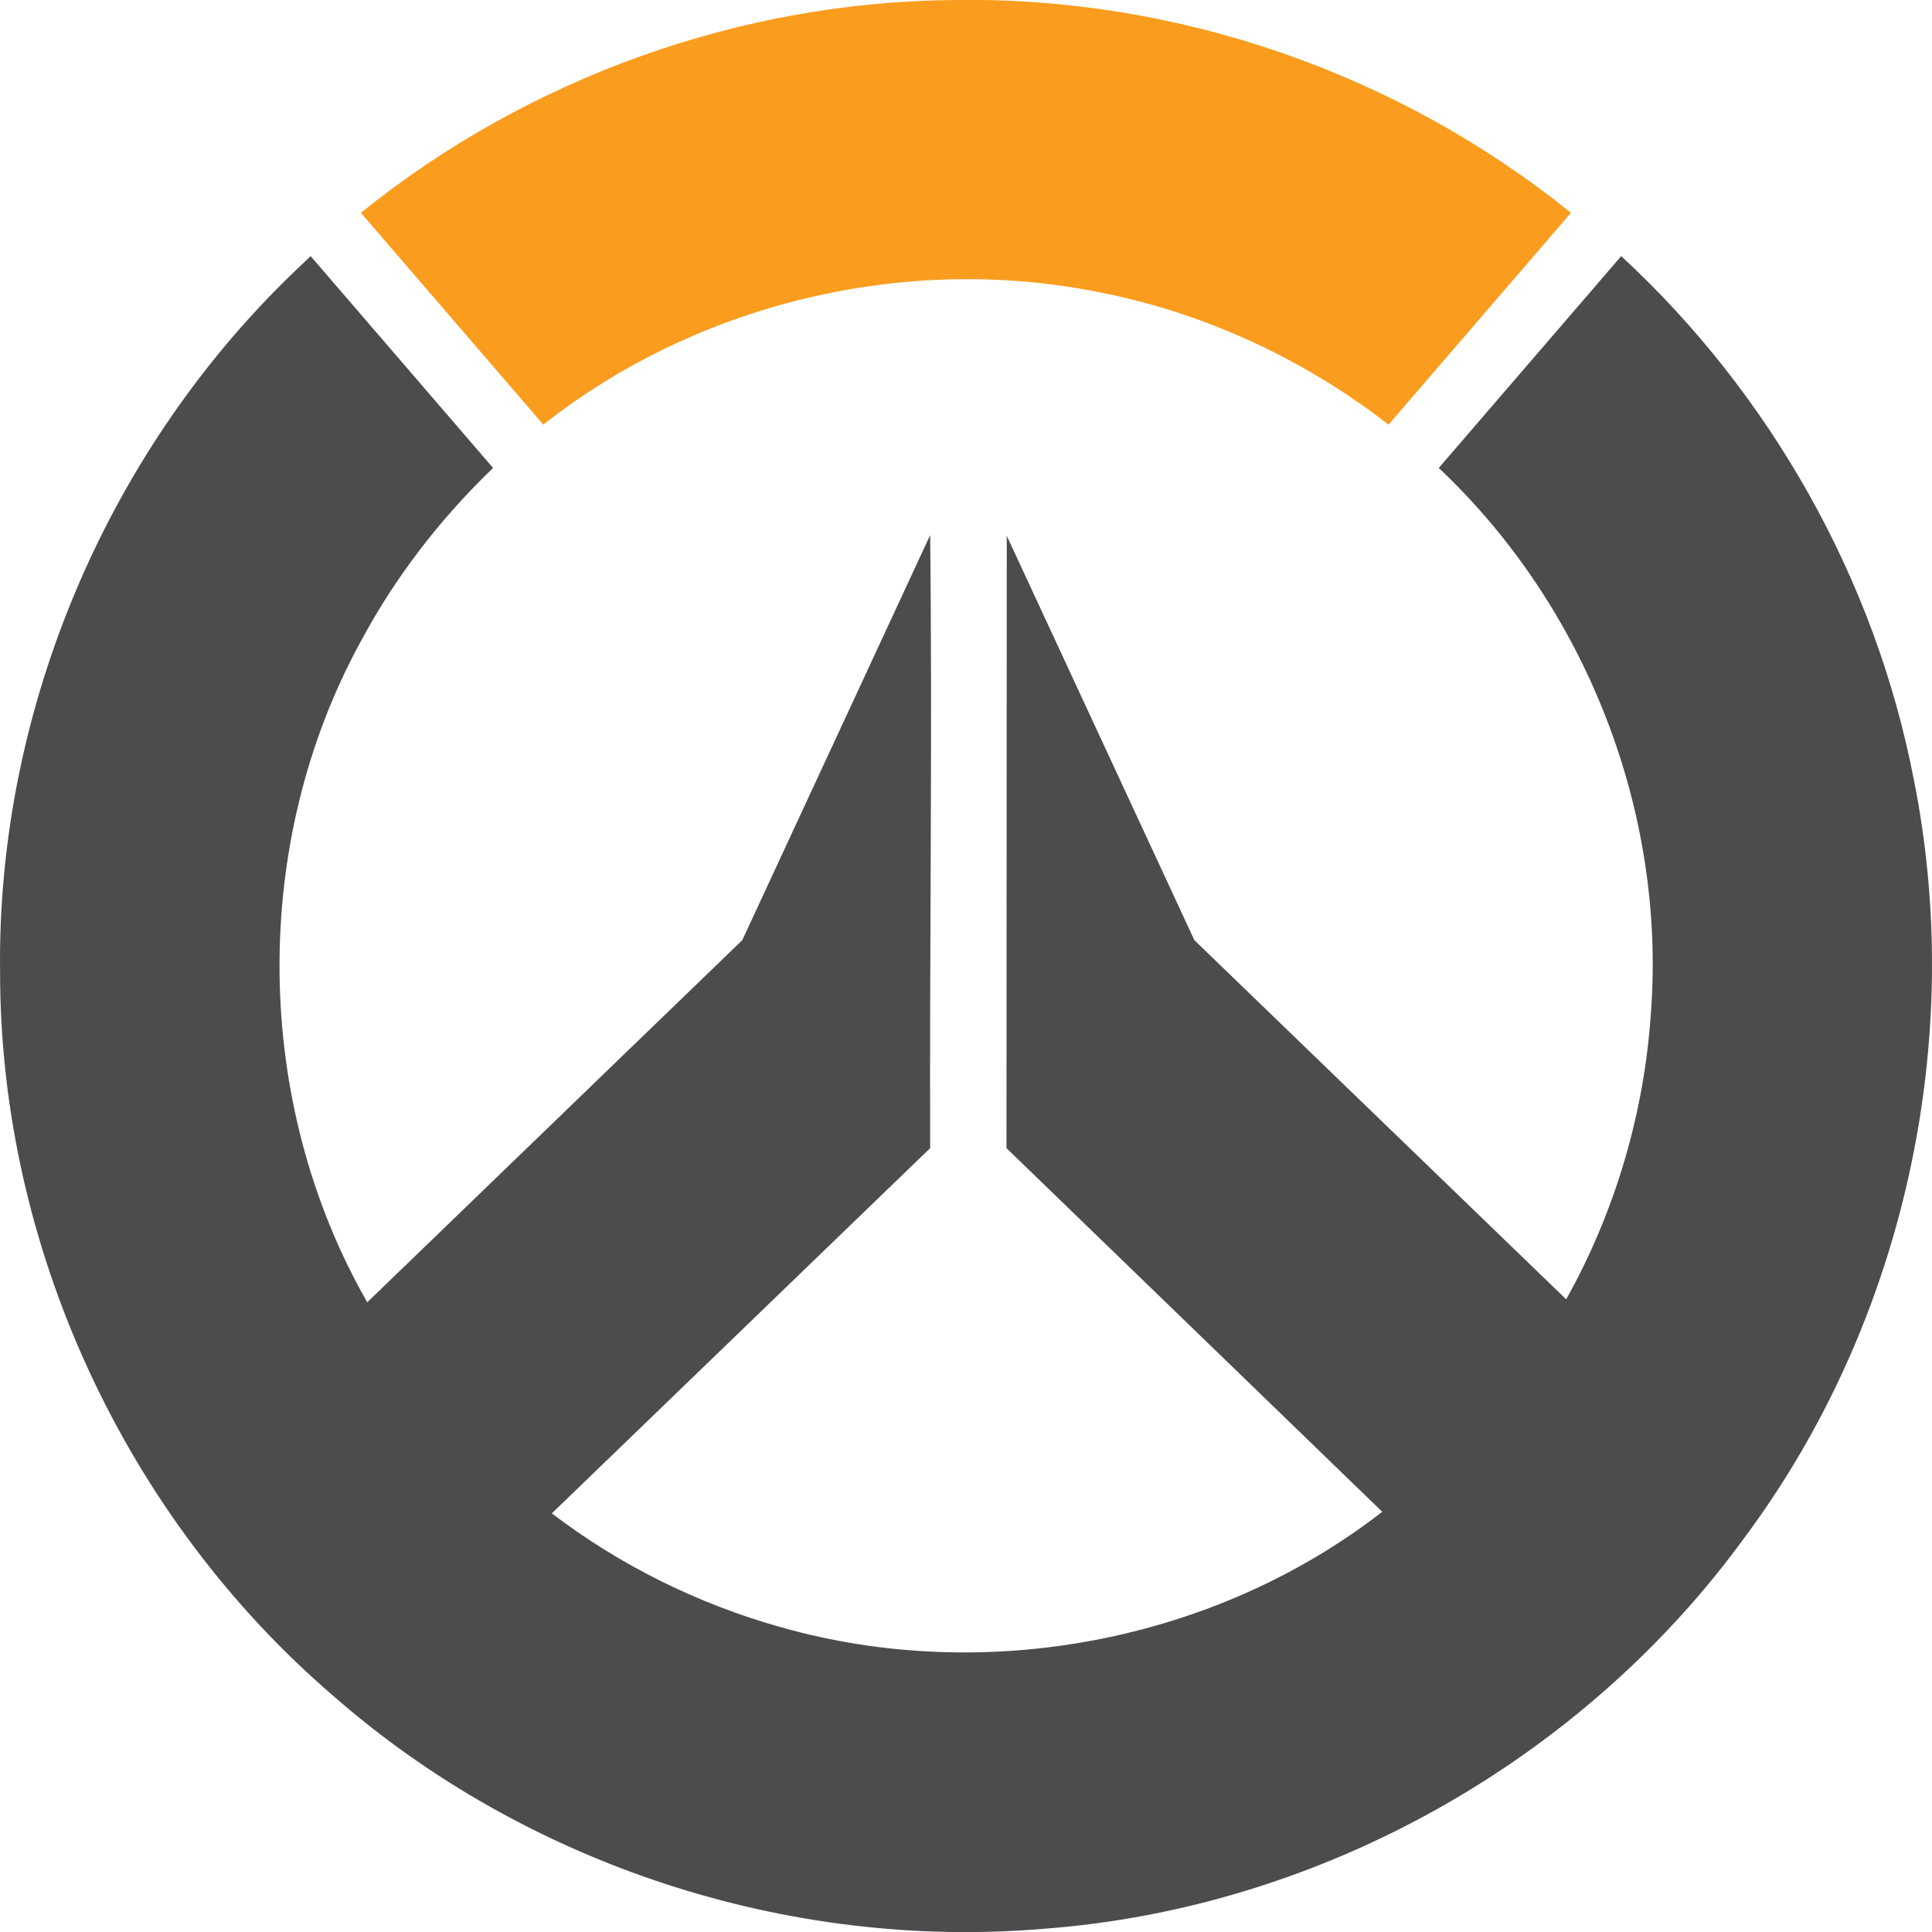
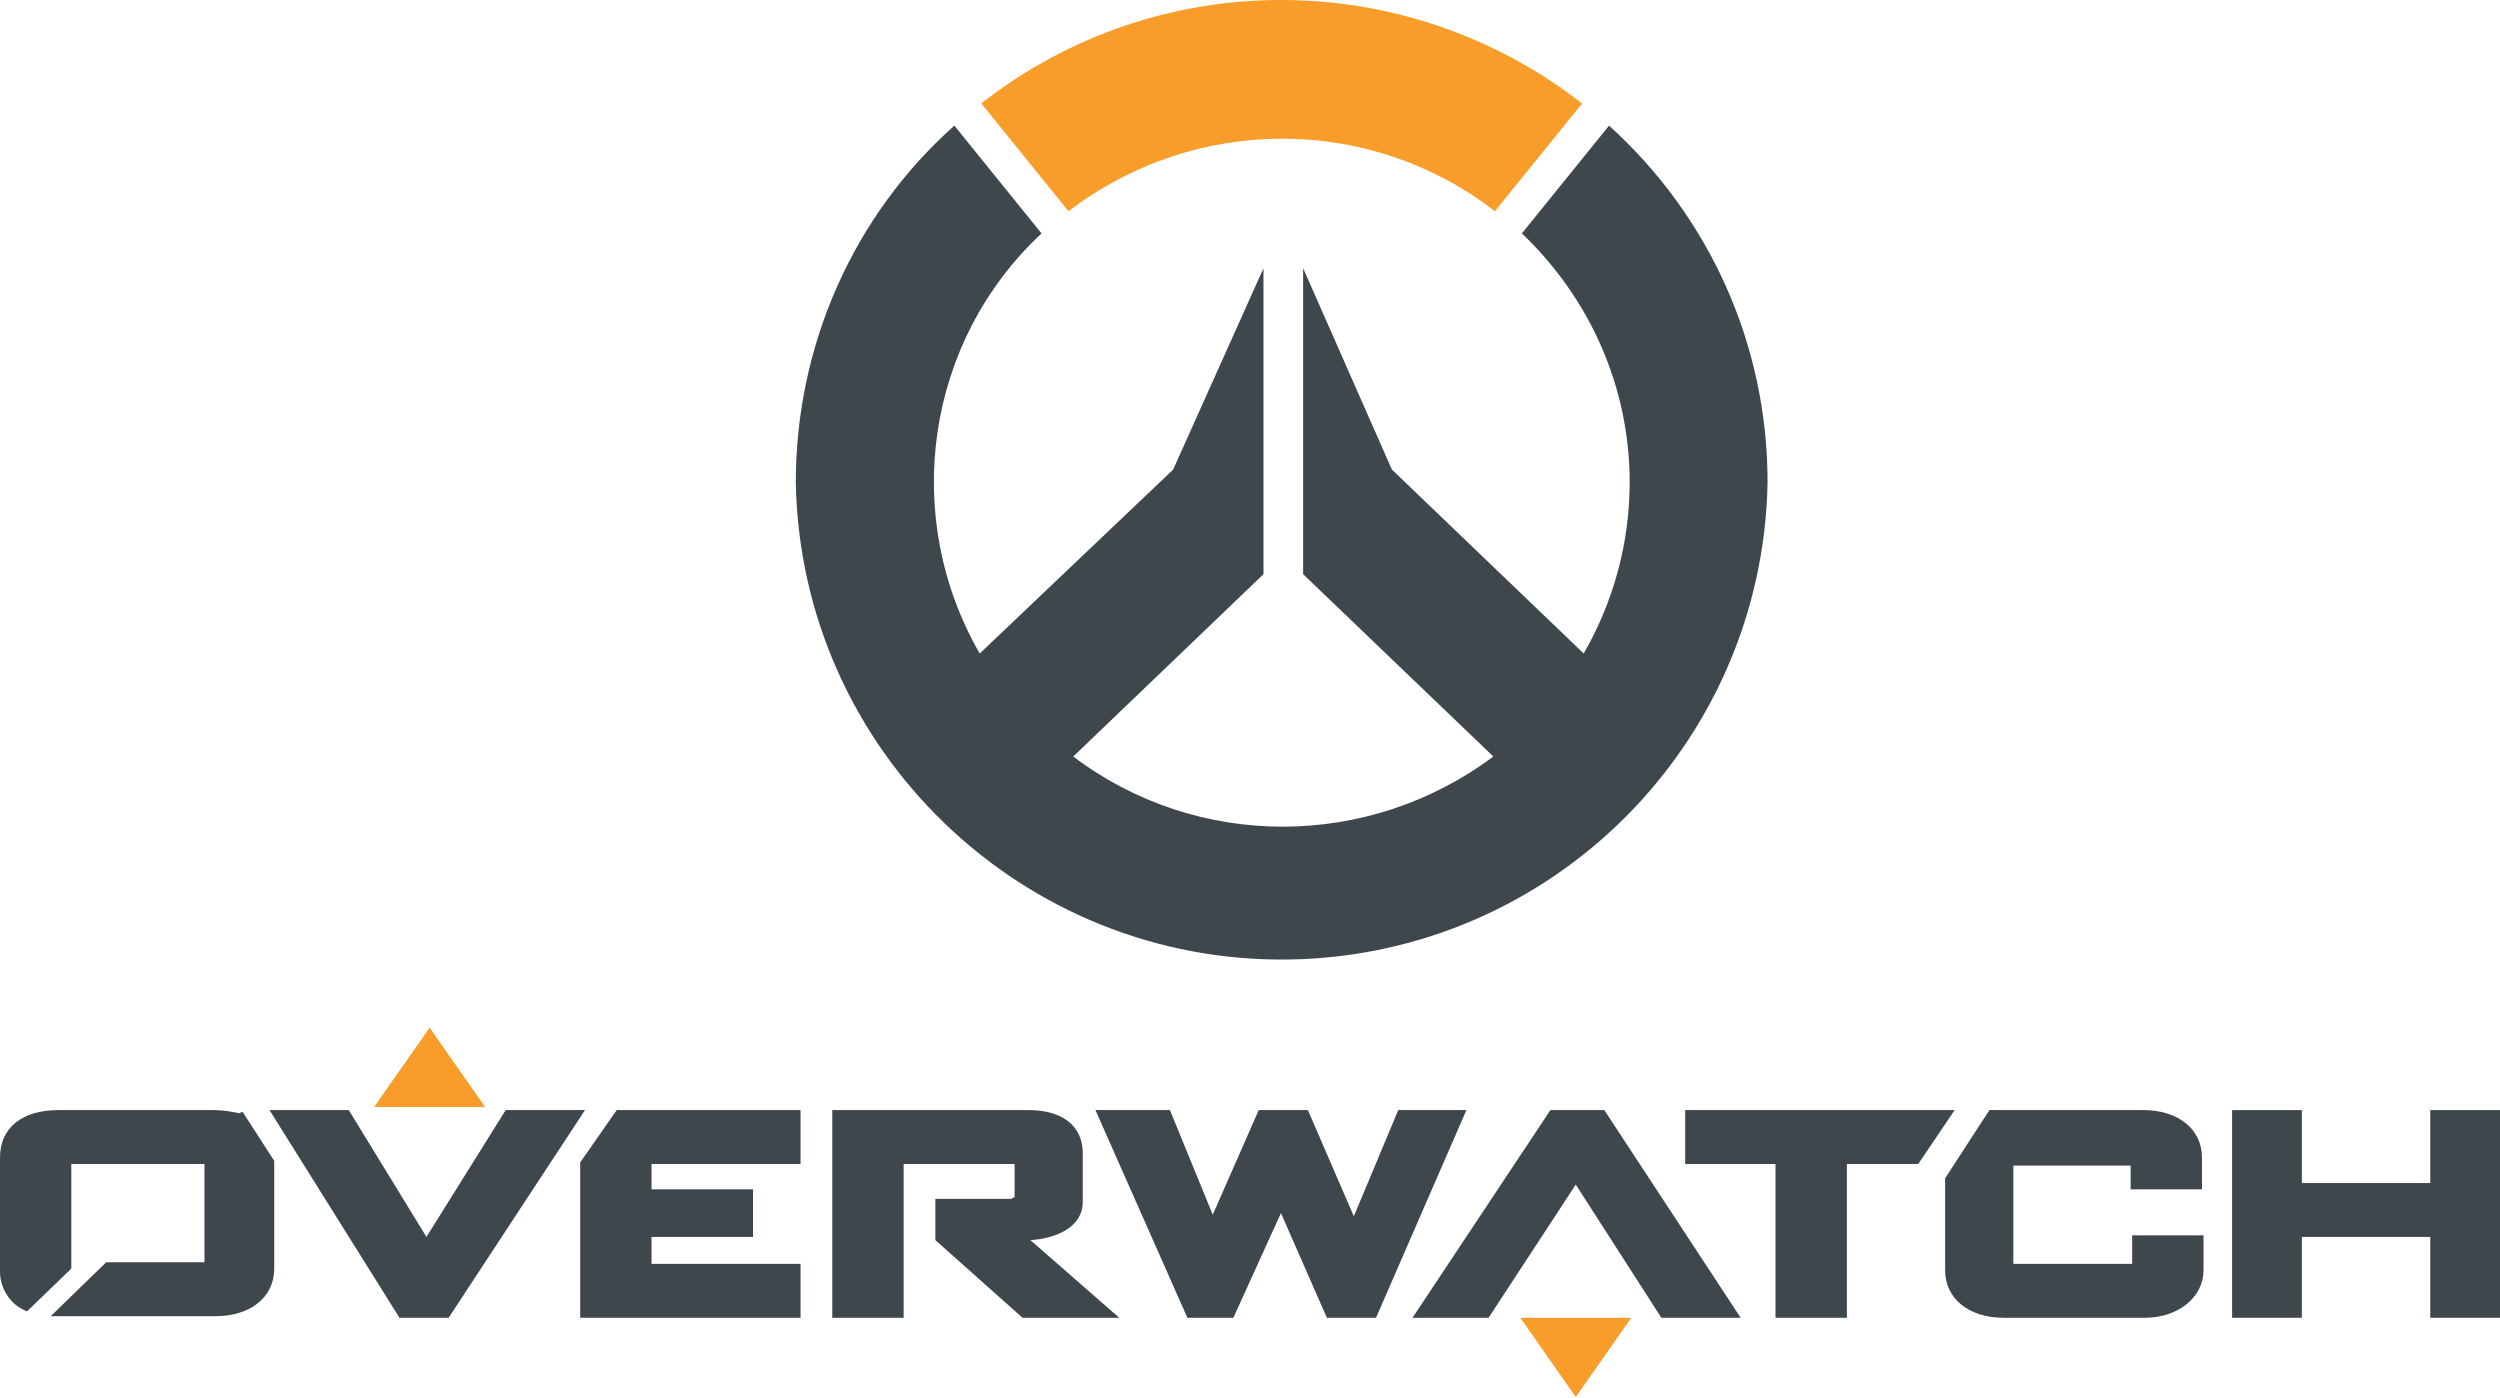
- <svg xmlns="http://www.w3.org/2000/svg" xmlns:xlink="http://www.w3.org/1999/xlink" version="1.1" width="600" height="600" id="svg3960">
-   <defs id="defs3962">
-     <linearGradient id="linearGradient4959">
-       <stop id="stop4961" style="stop-color:#000000;stop-opacity:1" offset="0" />
-       <stop id="stop4963" style="stop-color:#ffffff;stop-opacity:1" offset="1" />
-     </linearGradient>
-     <linearGradient x1="300" y1="96.734" x2="300" y2="505.062" id="linearGradient4965" xlink:href="#linearGradient4959" gradientUnits="userSpaceOnUse" />
-     <linearGradient x1="300" y1="583.628" x2="300" y2="16.369" id="linearGradient4973" xlink:href="#linearGradient4959" gradientUnits="userSpaceOnUse" />
-   </defs>
-   <path d="M 296.704,0.004 C 229.938,0.432 163.932,24.233 112.074,66.087 l 56.662,65.786 C 216.557,94.134 280.992,78.755 340.754,90.636 c 32.843,6.318 64.095,20.74 90.463,41.237 L 487.879,66.087 C 434.241,22.804 365.767,-1.031 296.704,0.004 z" id="path3961" style="color:#000000;fill:#fa9c1e;fill-opacity:1;fill-rule:nonzero;stroke:none;stroke-width:9;marker:none;visibility:visible;display:inline;overflow:visible;enable-background:accumulate" />
-   <path d="M 93.628,82.253 C 33.924,138.342 -1.082,219.877 0.026,302.122 0.061,387.494 39.004,471.353 103.678,526.819 c 59.781,52.285 141.086,78.919 220.461,72.181 86.01,-6.405 167.648,-52.345 218.117,-122.143 49.125,-66.329 68.371,-153.797 52.064,-234.909 C 582.333,179.857 549.78,122.313 503.483,79.542 L 446.821,145.328 c 45.656,43.034 70.585,106.557 65.885,169.225 -2.056,31.049 -11.074,61.69 -26.314,88.959 l -115.472,-111.538 -58.26,-125.583 -0.088,190.178 116.695,112.927 c -52.002,40.402 -123.353,53.802 -186.578,35.894 -25.744,-7.181 -50.122,-19.23 -71.309,-35.398 L 288.869,356.569 c -0.205,-61.831 0.718,-128.577 -6.9e-4,-190.383 L 230.522,291.974 114.058,404.437 c -35.53,-62.025 -36.38,-142.21 -2.182,-204.927 10.691,-20.092 24.841,-38.428 41.257,-54.182 L 96.471,79.542 c -0.948,0.904 -1.895,1.807 -2.843,2.711 z" id="path4052" style="color:#000000;fill:#4a4c4e;fill-opacity:1;fill-rule:nonzero;stroke:none;stroke-width:9;marker:none;visibility:visible;display:inline;overflow:visible;enable-background:accumulate" />
+ <svg xmlns="http://www.w3.org/2000/svg" version="1.1" id="Layer_1" x="0px" y="0px" viewBox="0 0 5353.1 2991.375" xml:space="preserve">
+   <style type="text/css">
+ 	.st0{fill:#F99D2A;}
+ 	.st1{fill:#3E474C;}
+ </style>
+   <g transform="translate(0,-0.025)">
+     <g id="Layer_1-2">
+       <g id="Artwork_43">
+         <path class="st0" d="m 2287.9,452.3 c 271.6,-207.1 645,-207.1 913.1,0 L 3387.7,221.5 C 3007.5,-73.8 2478,-73.8 2101.2,221.5 Z" />
+         <path class="st1" d="m 3445.4,269 -186.7,230.8 c 146,139.2 230.8,329.3 230.8,532.9 0,129 -33.9,254.6 -98.4,366.6 L 2980.4,1005.5 2790.3,574.4 v 655.1 l 407.3,390.4 c -268.2,200.3 -634.8,200.3 -899.5,0 l 407.3,-390.4 v -655 l -193.5,431.1 -414.1,393.8 C 1928.1,1104.1 1982.4,730.7 2230.2,499.9 L 2043.5,269 C 1826.2,462.5 1704,740.9 1704,1032.8 c 10.2,573.7 485.4,1031.9 1059.1,1021.7 560.1,-10.2 1011.6,-461.7 1021.7,-1021.7 0.1,-291.9 -122.1,-566.9 -339.4,-763.8" />
+         <polygon class="st0" points="919.9,2200.5 1038.7,2370.2 801.1,2370.2 " />
+         <polygon class="st1" points="2695.2,2377 2596.8,2601 2505.1,2377 2345.6,2377 2542.5,2821.7 2640.9,2821.7 2742.8,2597.6 2841.2,2821.7 2946.4,2821.7 3139.9,2377 2994,2377 2898.9,2604.4 2800.5,2377 " />
+         <polygon class="st1" points="4928.8,2377 4779.5,2377 4779.5,2821.7 4928.8,2821.7 4928.8,2648.6 5203.8,2648.6 5203.8,2821.7 5353.1,2821.7 5353.1,2377 5203.8,2377 5203.8,2533.2 4928.8,2533.2 " />
+         <polygon class="st1" points="3374.1,2536.5 3557.4,2821.7 3727.2,2821.7 3435.2,2377 3319.8,2377 3024.5,2821.7 3187.4,2821.7 " />
+         <polygon class="st1" points="746.8,2377 577.1,2377 855.4,2821.7 960.6,2821.7 1252.6,2377 1082.8,2377 913.1,2648.6 " />
+         <polygon class="st1" points="3801.8,2821.7 3954.6,2821.7 3954.6,2492.4 4107.4,2492.4 4185.4,2377 3608.4,2377 3608.4,2492.4 3801.8,2492.4 " />
+         <path class="st1" d="m 512.6,2383.8 c -17,-3.4 -33.9,-6.8 -54.3,-6.8 H 125.6 C 47.5,2377 0,2414.3 0,2478.8 v 244.4 c 0,33.9 20.4,67.9 50.9,81.5 l 6.8,3.4 95,-91.7 v -224 h 285.1 v 210.5 H 227.4 l -118.8,115.4 h 353 c 74.7,0 125.6,-40.7 125.6,-101.8 v -230.8 l -67.9,-105.2 z" />
+         <path class="st1" d="m 4589.4,2377 h -302.1 c -6.8,0 -17,0 -23.8,0 h -3.4 l -13.6,20.4 v 0 L 4165,2523 v 196.9 c 0,61.1 50.9,101.8 125.6,101.8 h 302.1 c 71.3,0 125.6,-44.1 125.6,-101.8 v -74.7 h -152.8 v 61.1 H 4311 v -210.5 h 251.2 v 50.9 H 4715 v -67.9 c 0,-61.1 -50.9,-101.8 -125.6,-101.8" />
+         <polygon class="st1" points="1714.2,2706.3 1395.1,2706.3 1395.1,2648.6 1612.4,2648.6 1612.4,2546.7 1395.1,2546.7 1395.1,2492.4 1714.2,2492.4 1714.2,2377 1320.5,2377 1242.4,2489 1242.4,2821.7 1714.2,2821.7 " />
+         <path class="st1" d="m 2206.4,2655.4 c 54.3,-3.4 112,-27.2 112,-81.5 v -105.2 c 0,-57.7 -44.1,-91.7 -115.4,-91.7 h -420.9 v 444.7 h 152.8 v -329.3 h 237.6 v 71.3 0 c -3.4,0 -6.8,3.4 -6.8,3.4 h -162.9 v 88.3 l 186.7,166.3 h 207.1 z" />
+         <polygon class="st0" points="3374.1,2991.4 3255.3,2821.7 3492.9,2821.7 " />
+       </g>
+     </g>
+   </g>
</svg>
